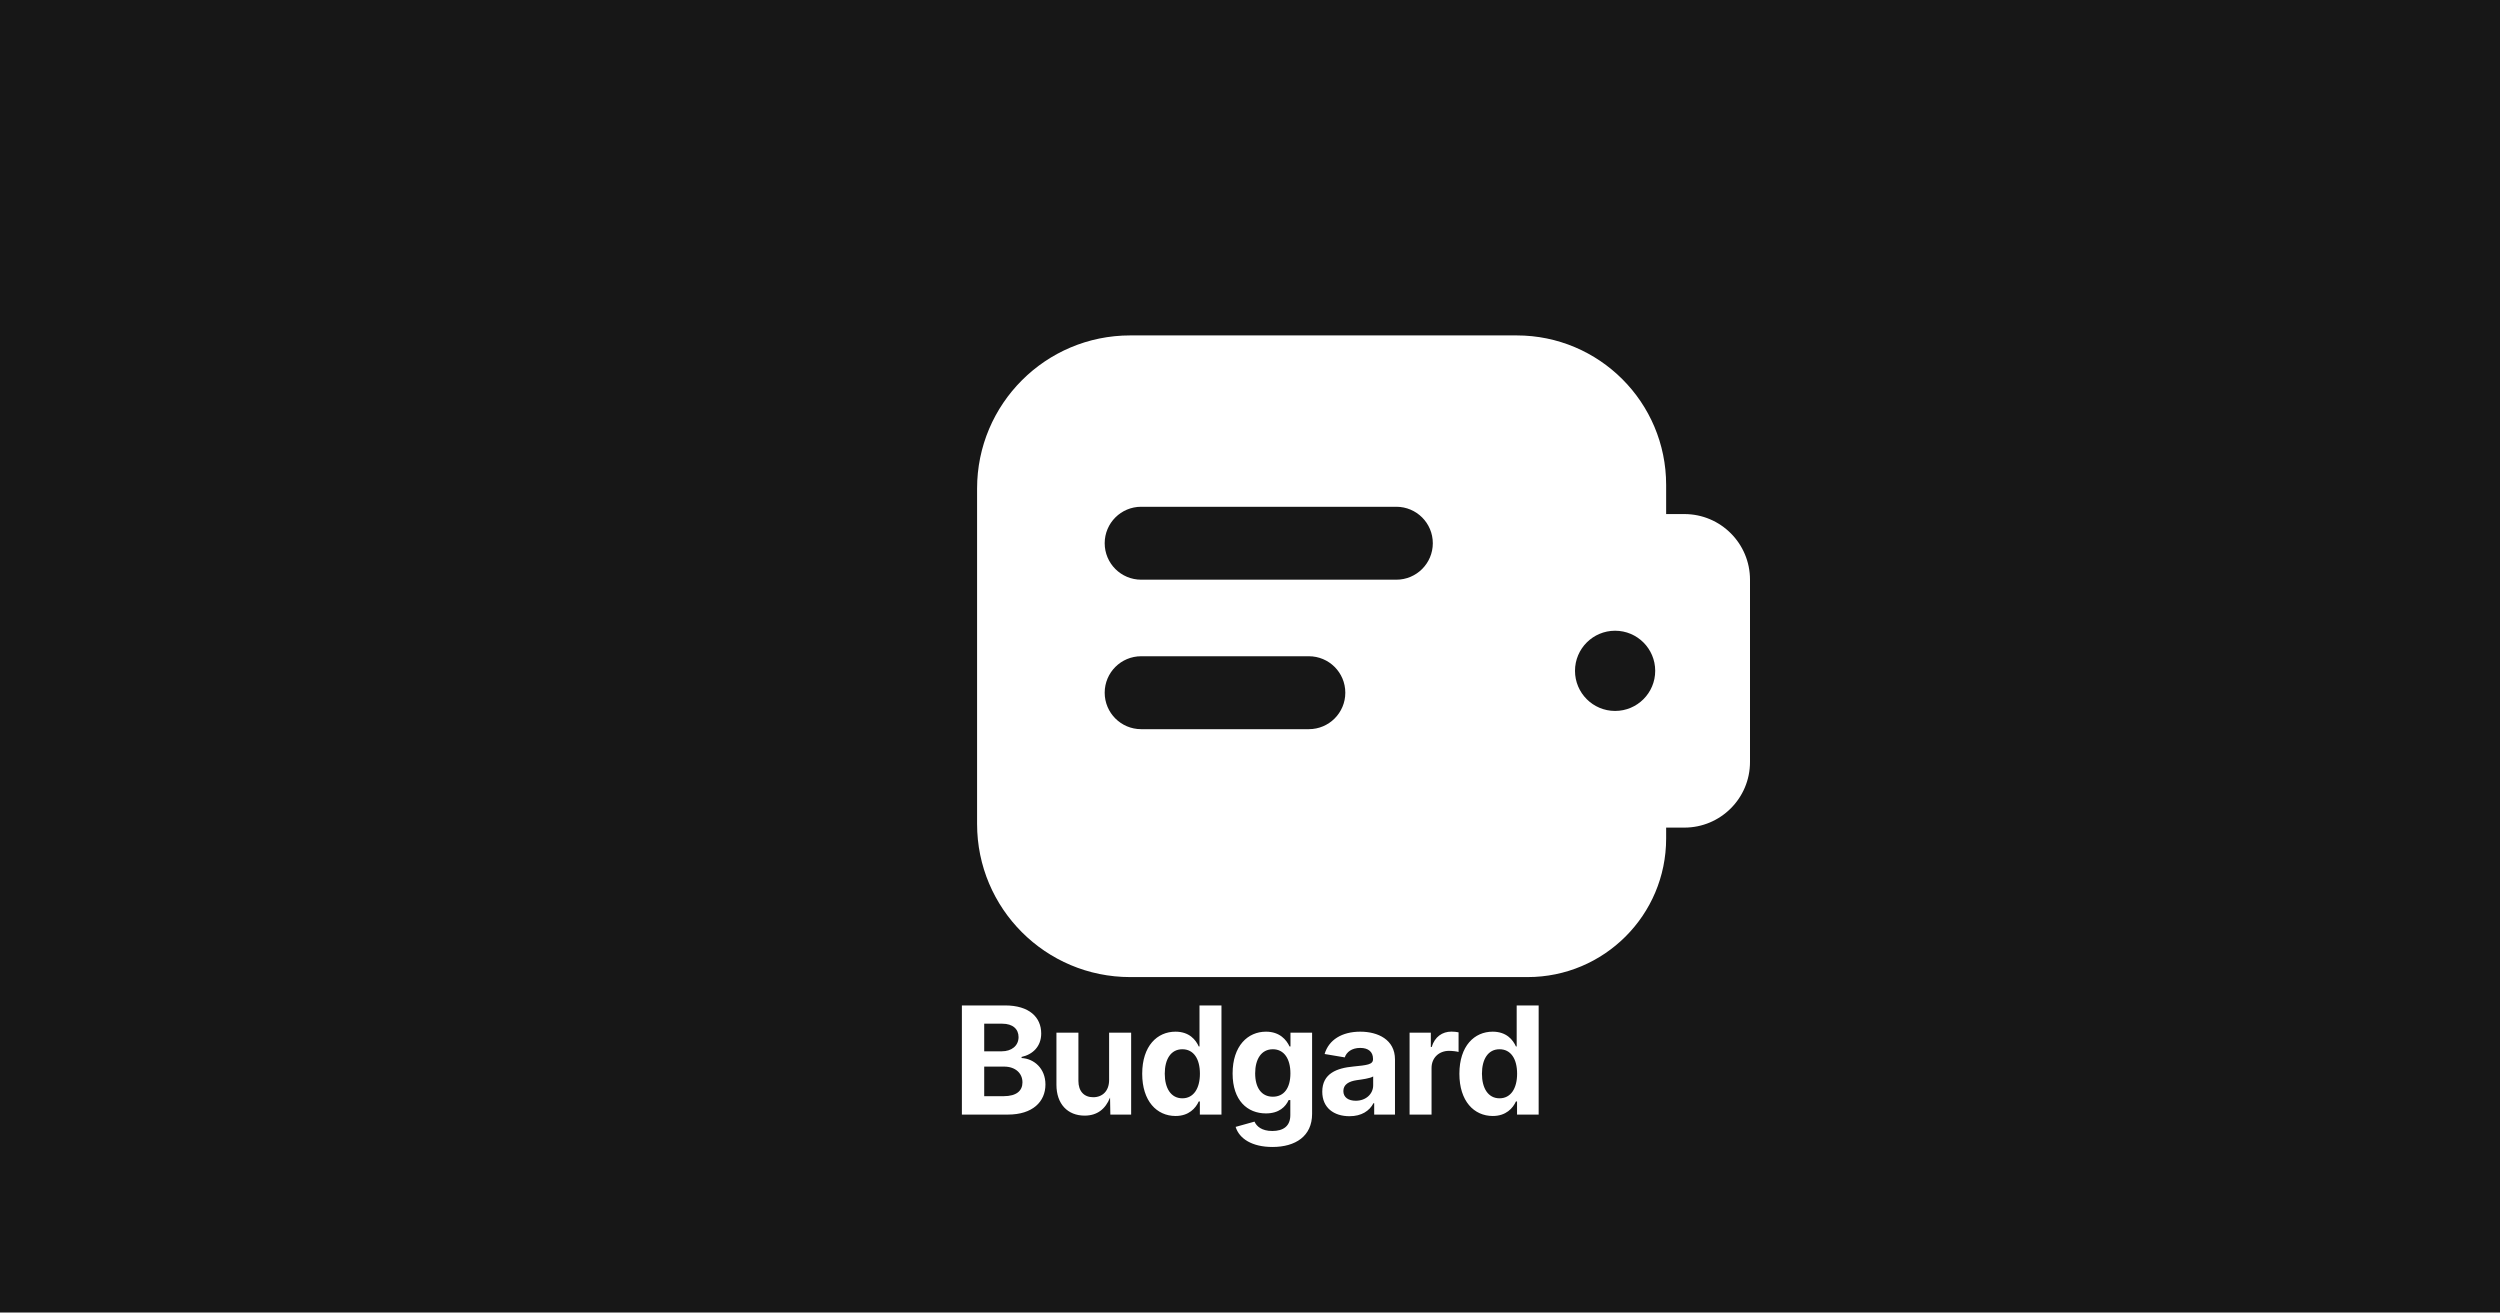
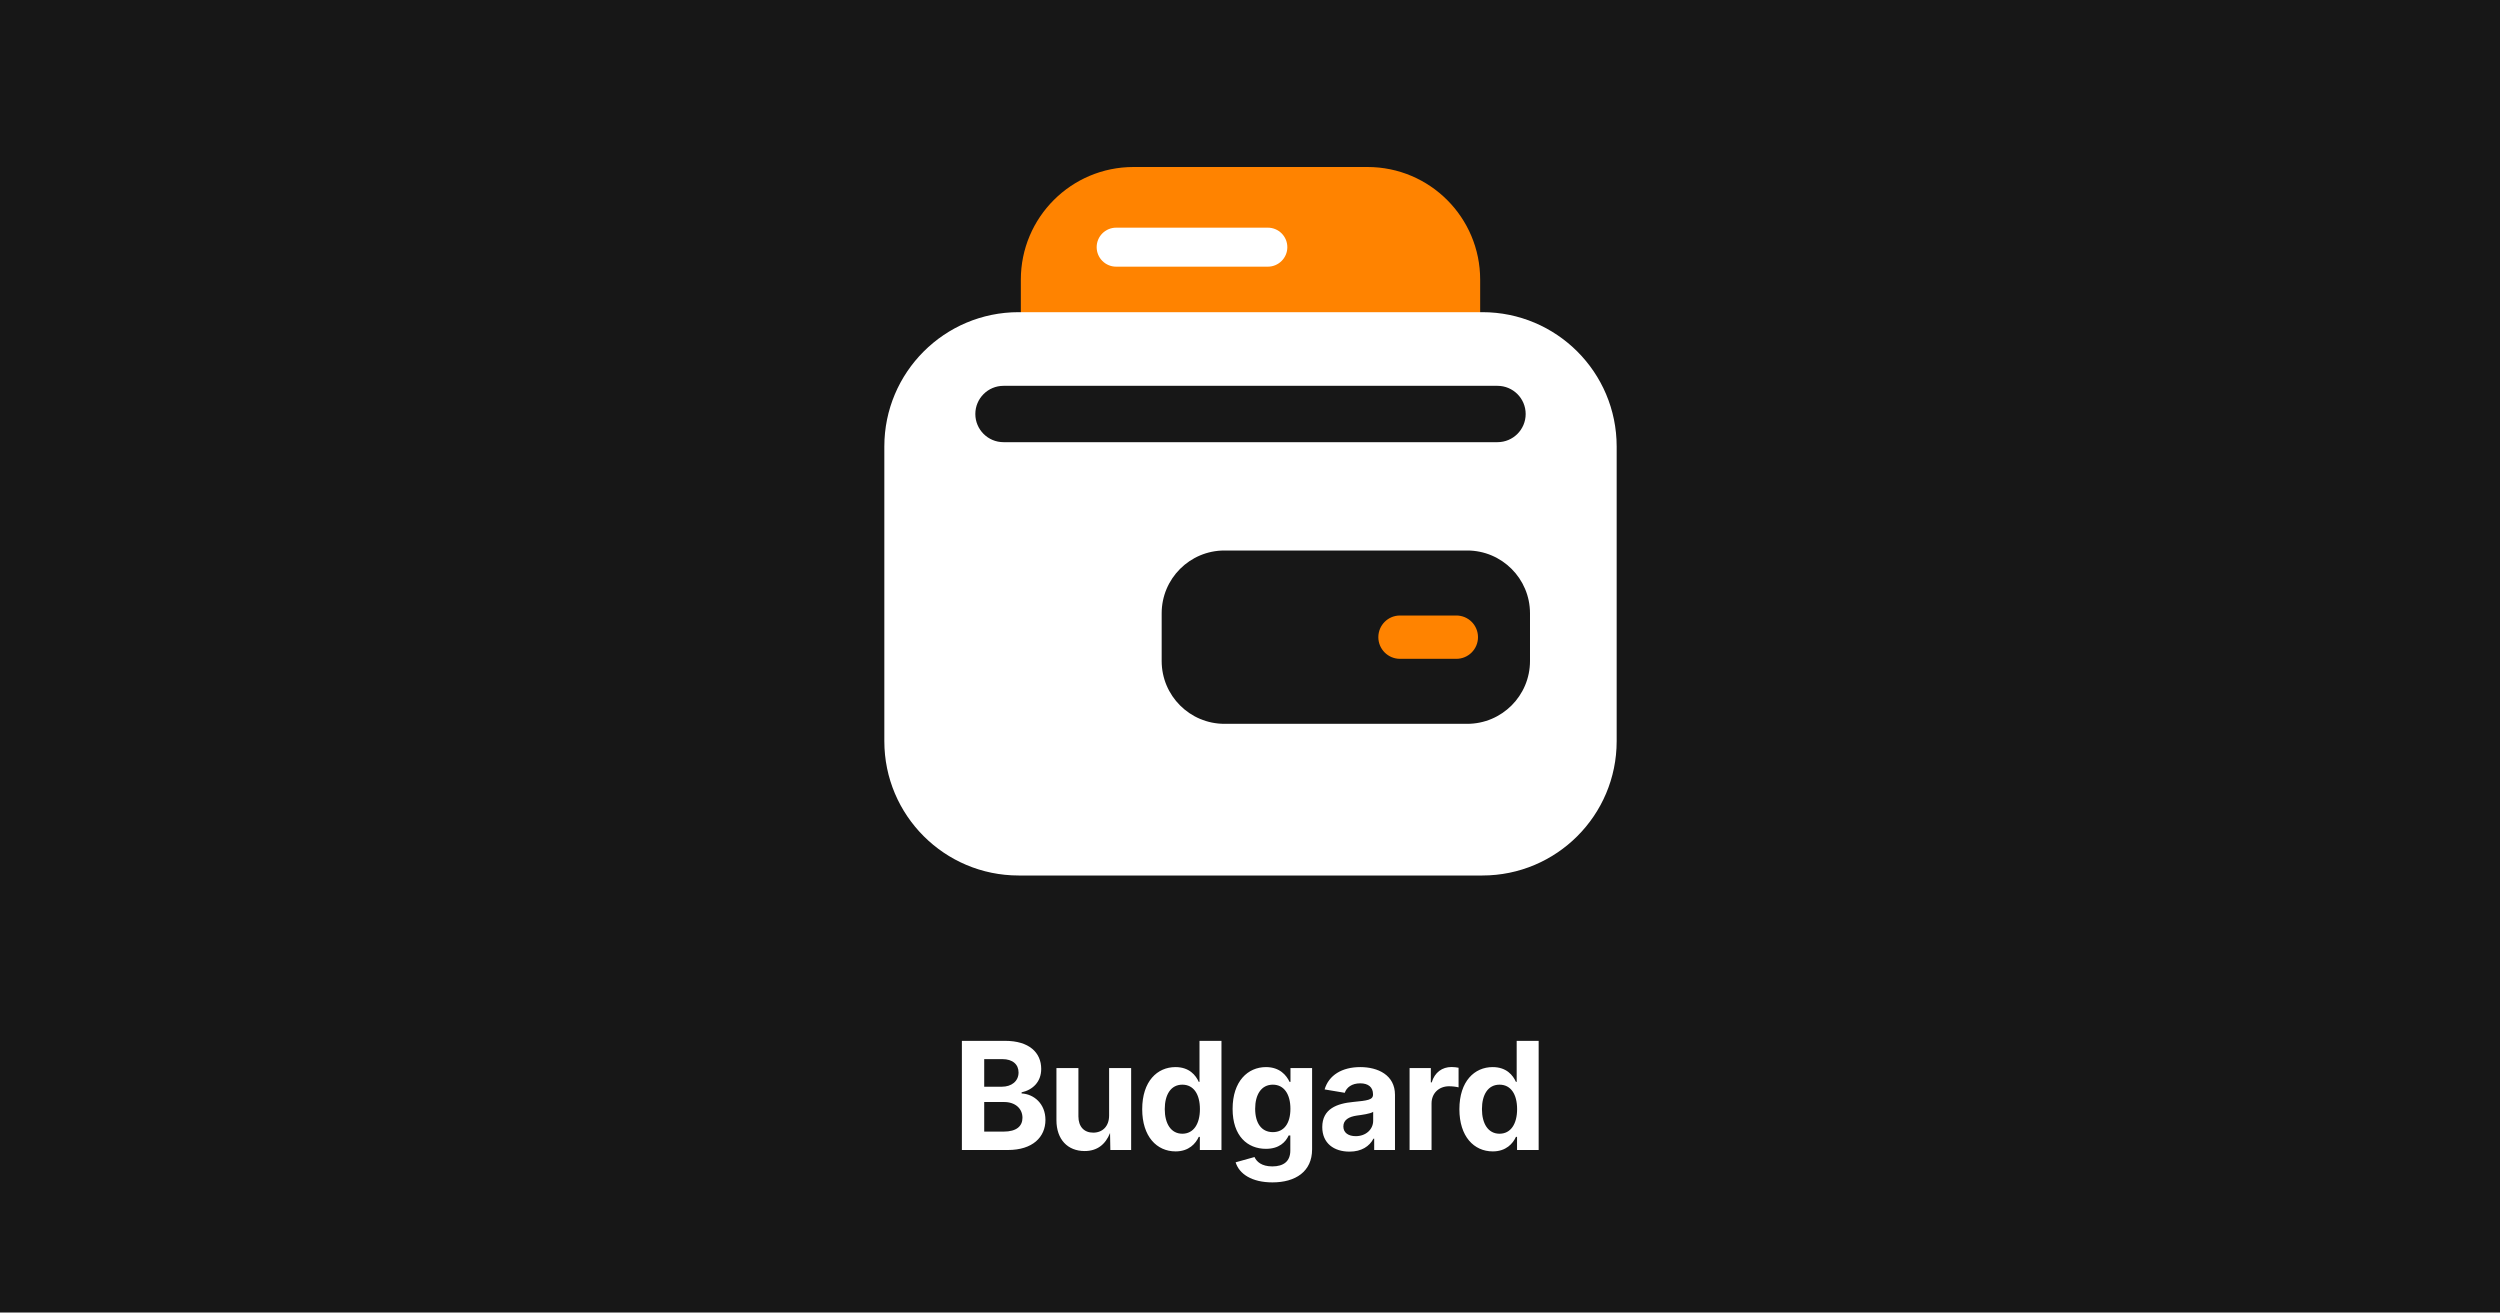
<svg xmlns="http://www.w3.org/2000/svg" viewBox="0 0 1200 630" fill="none">
  <rect width="1200" height="630" fill="#171717" />
-   <g transform="translate(420 91) scale(1.75)">
-     <path fill="#FFFFFF" fill-rule="evenodd" d="M70 40h106c22.644 0 41 18.356 41 41v8h5c9.941 0 18 8.059 18 18v50c0 9.941-8.059 18-18 18h-5v3c0 20.987-17.013 38-38 38H70c-23.196 0-42-18.804-42-42V82c0-23.196 18.804-42 42-42Zm3 47a10 10 0 1 0 0 20h70a10 10 0 1 0 0-20H73Zm0 41a10 10 0 1 0 0 20h46a10 10 0 1 0 0-20H73Zm130-7a11 11 0 1 0 0 22 11 11 0 0 0 0-22Z" />
+   <g transform="translate(334 -2) scale(.52)">
+     <rect x="300" y="158" width="424" height="320" rx="104" fill="#FF8300" />
+     <rect x="370" y="214" width="176" height="36" rx="18" fill="#FFFFFF" />
+     <rect x="174" y="292" width="676" height="520" rx="124" fill="#FFFFFF" />
+     <rect x="258" y="360" width="508" height="52" rx="26" fill="#171717" />
+     <rect x="430" y="512" width="340" height="160" rx="58" fill="#171717" />
+     <rect x="630" y="572" width="92" height="40" rx="20" fill="#FF8300" />
  </g>
-   <text x="600" y="535" fill="#FFFFFF" font-family="ui-rounded, 'SF Pro Rounded', -apple-system, BlinkMacSystemFont, sans-serif" font-size="72" font-weight="650" letter-spacing="-2" text-anchor="middle">Budgard</text>
+   <text x="600" y="552" fill="#FFFFFF" font-family="ui-rounded, 'SF Pro Rounded', -apple-system, BlinkMacSystemFont, sans-serif" font-size="72" font-weight="650" letter-spacing="-2" text-anchor="middle">Budgard</text>
</svg>
